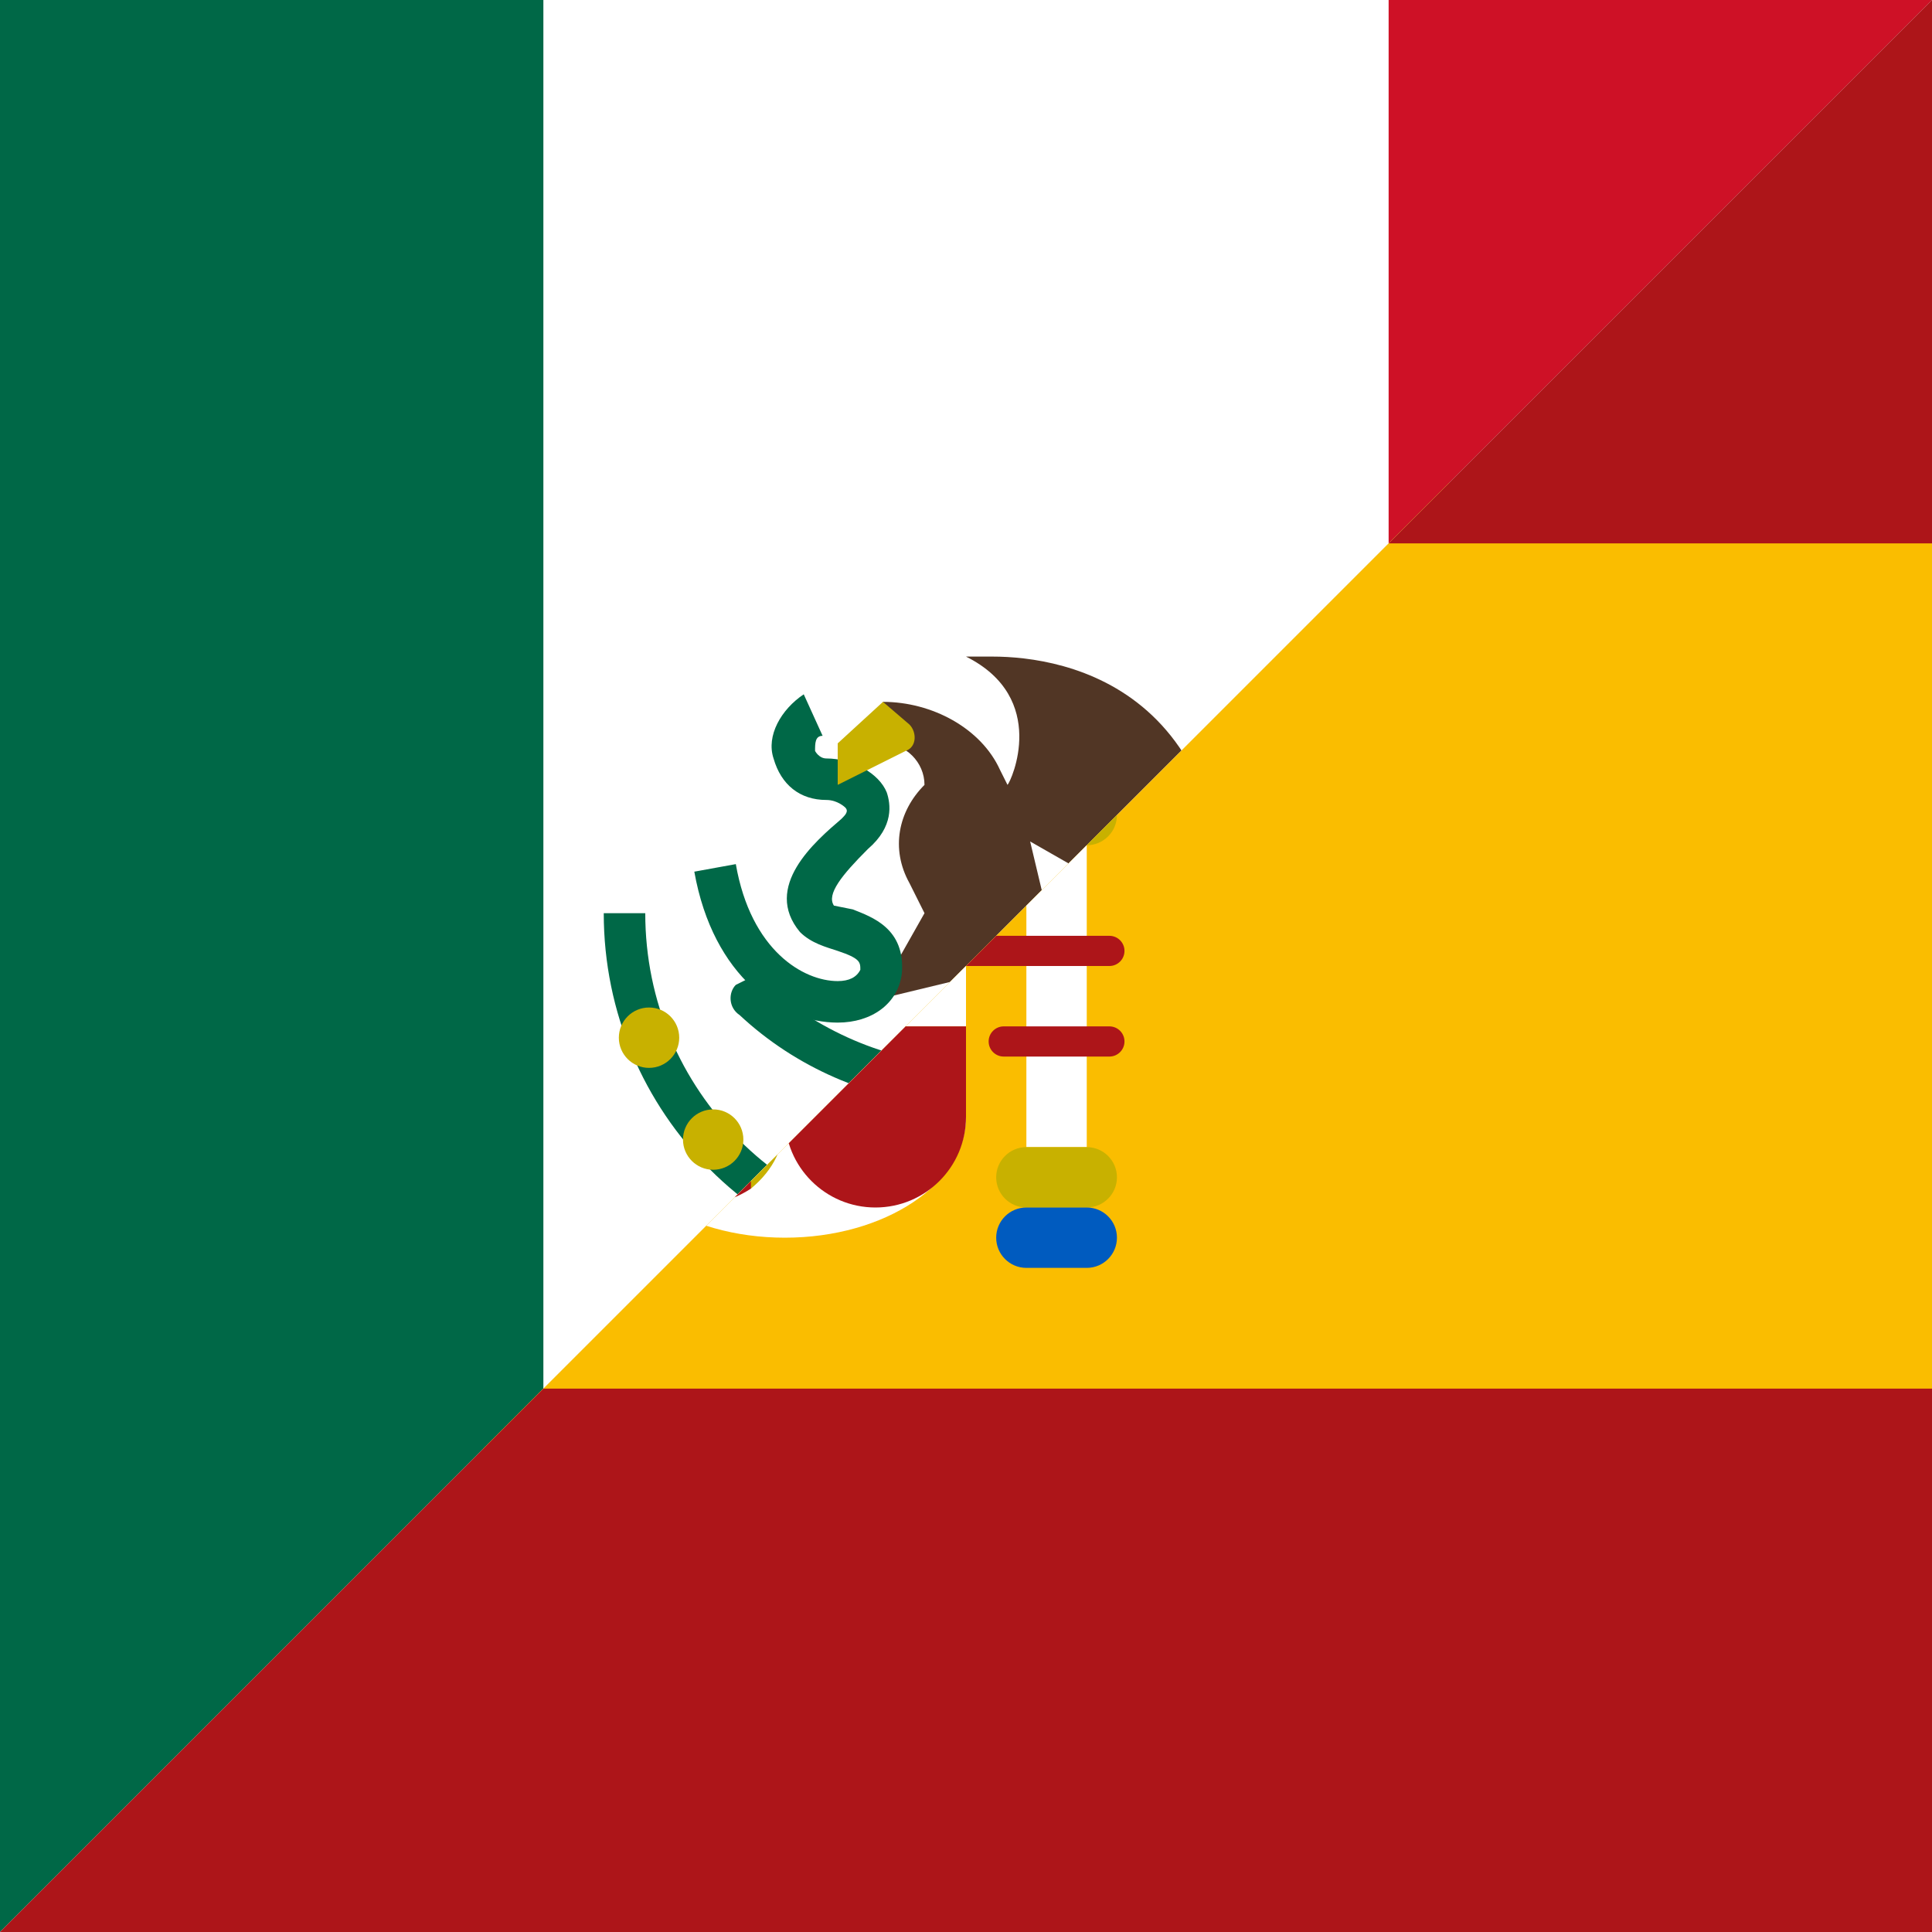
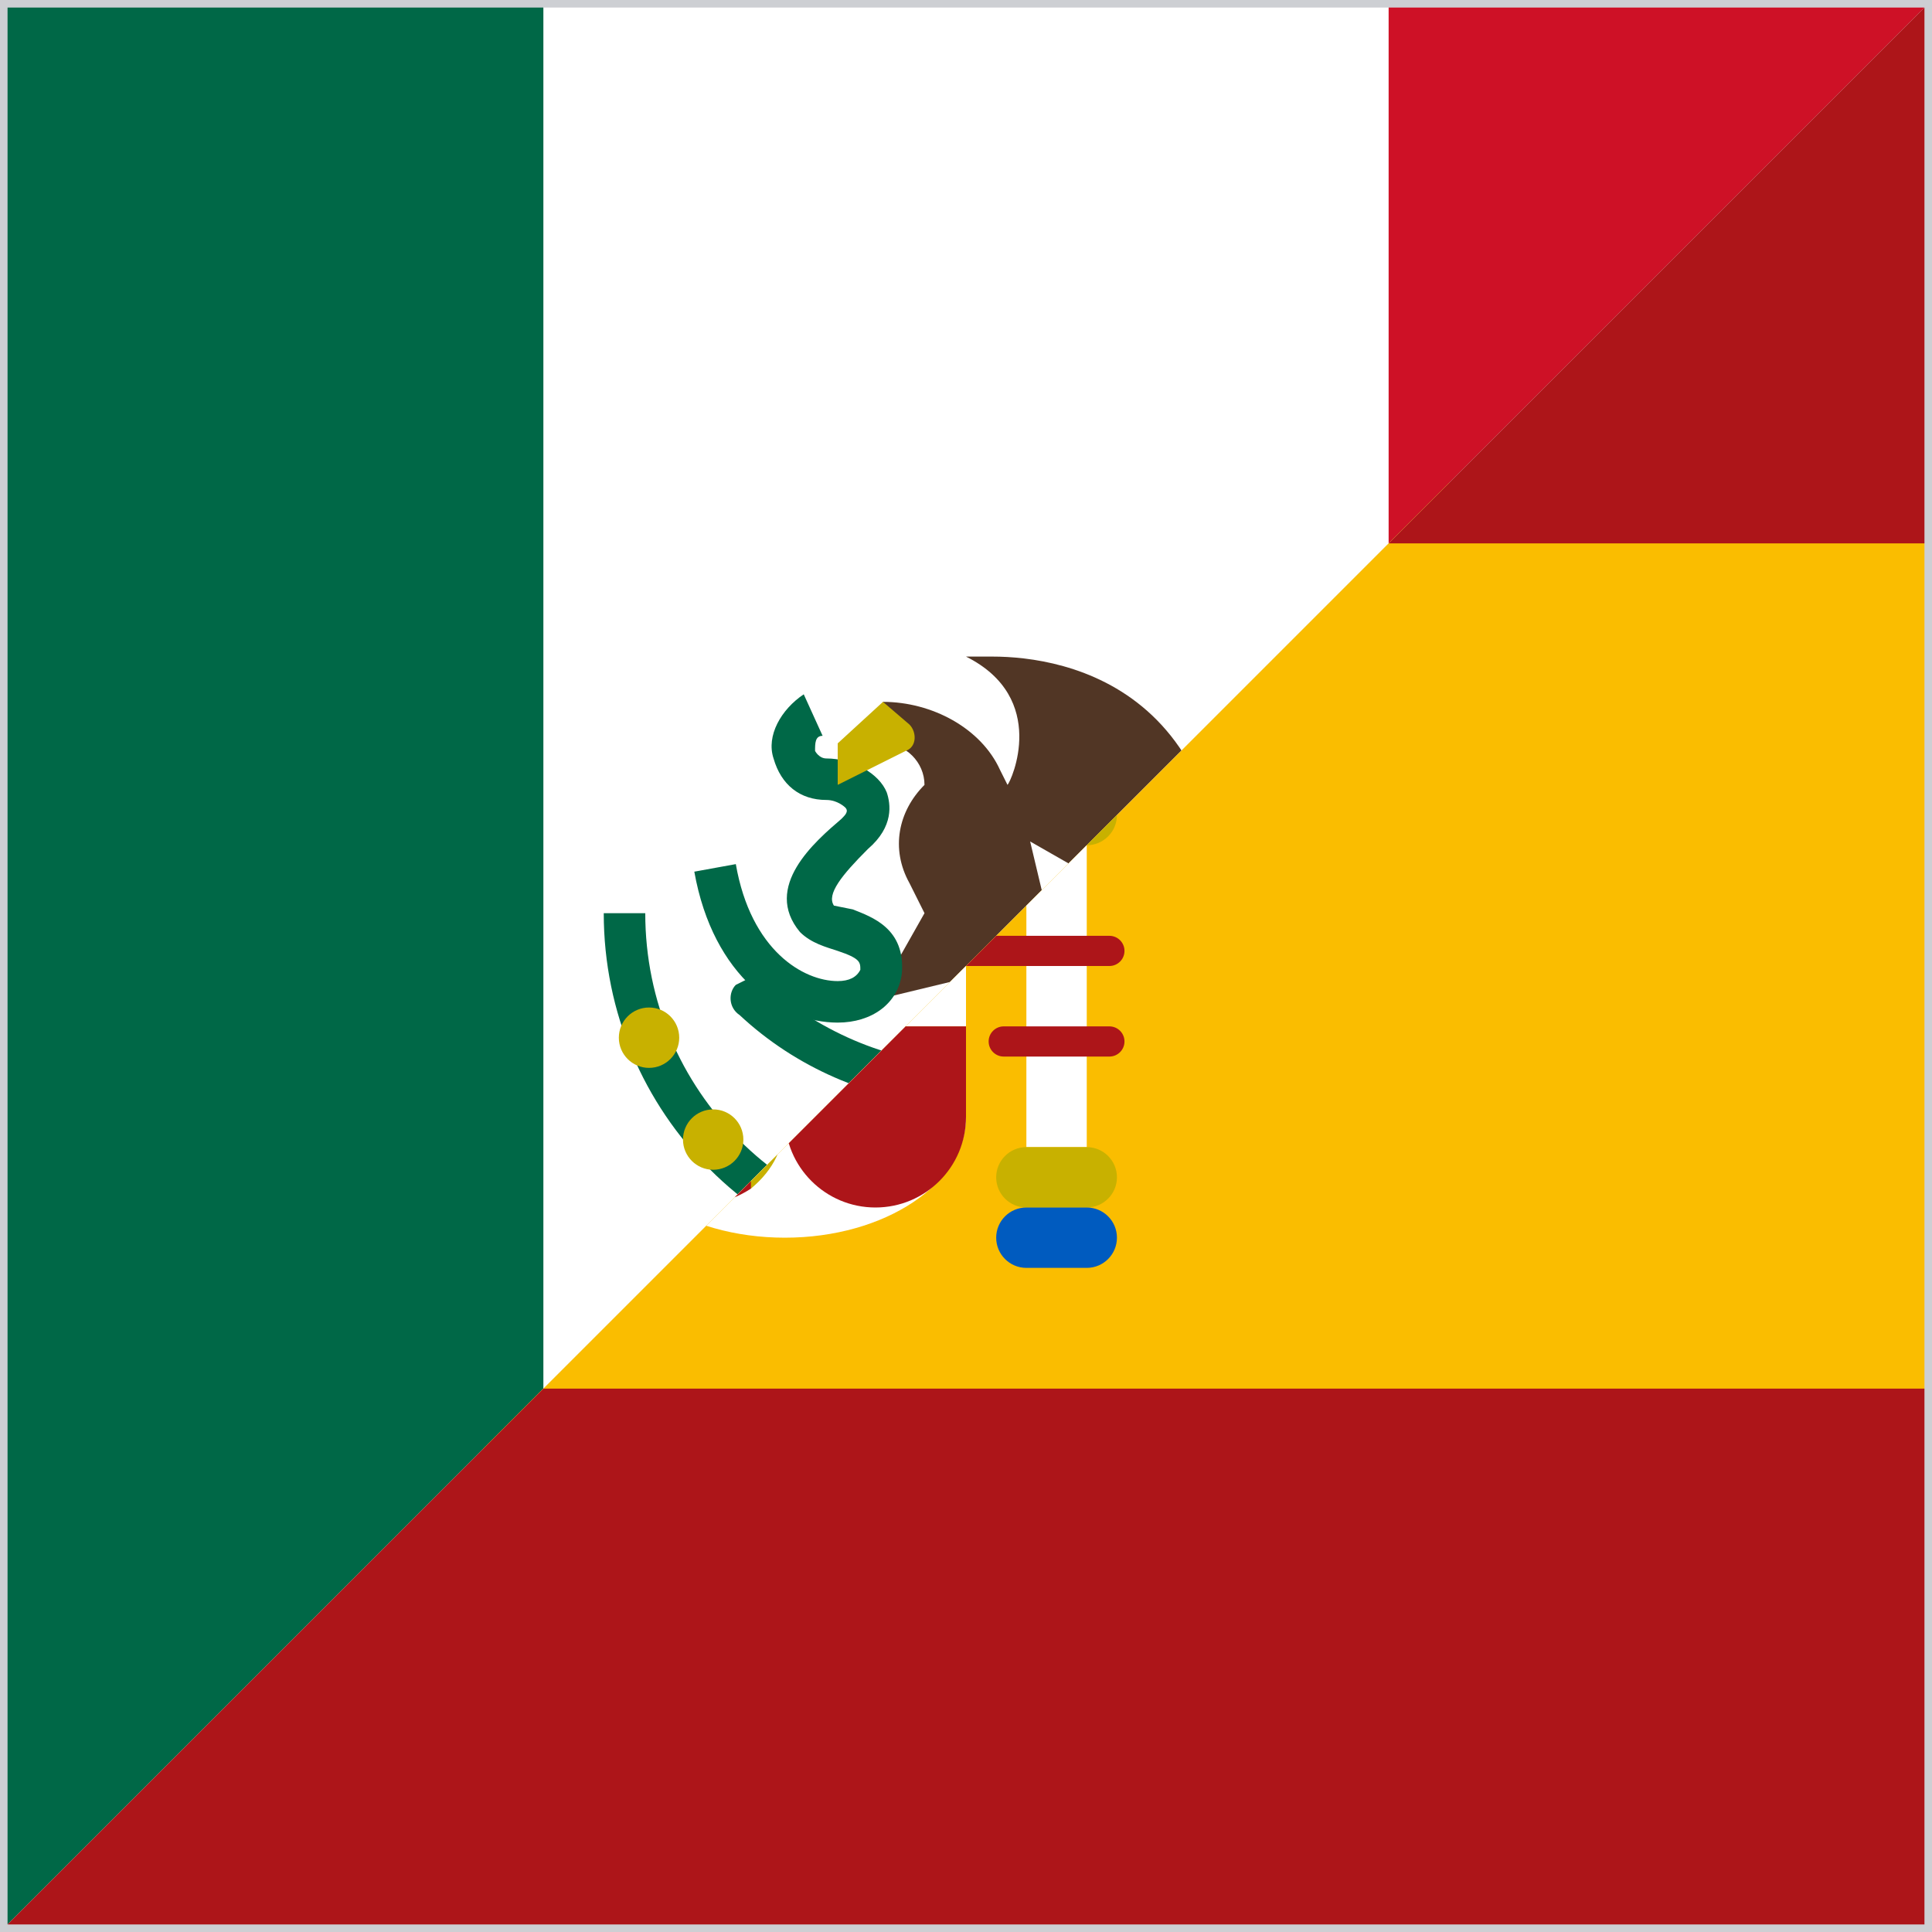
<svg xmlns="http://www.w3.org/2000/svg" width="512" height="512" viewBox="0 0 512 512" fill="none">
  <defs>
    <clipPath id="tl">
      <polygon points="0,0 512,0 0,512" />
    </clipPath>
    <clipPath id="br">
      <polygon points="512,0 512,512 0,512" />
    </clipPath>
  </defs>
  <g clip-path="url(#tl)">
    <path fill="#FFFFFF" d="M128 512V0h256v512z" />
    <path fill="#006847" d="M0 512V0h144v512z" />
    <path fill="#CE1126" d="M368 512V0h144v512z" />
    <path fill="#C8B100" d="M256 277v10h12l10-22z" />
    <path fill="#006847" d="M171 242a85 85 0 1 0 170 0h11a96 96 0 0 1-192 0zm32 19c15 13 34 21 53 21a78 78 0 0 0 53-21c2-2 6-2 8 0s2 6-1 8a92 92 0 0 1-54 24v17h-12v-17c-20-2-39-10-54-24-3-2-3-6-1-8l4-2z" />
    <path fill="#30C2DC" d="M297 303c-12 8-26 13-41 13-14 0-28-5-40-13l6-9c20 13 48 13 68 0z" />
    <path fill="#513625" d="M263 174c19 0 70 8 61 91-11-5-19-15-23-26l-28-16 5 21 35 21-23 11-11-11v11l-18-18-29 7 13-23-4-8c-5-9-3-19 4-26 0-6-5-11-11-11v-11c13 0 26 7 31 18l2 4c1-1 11-23-11-34z" />
    <path fill="#006847" d="M218 195c-2 0-2 2-2 4 0 0 1 2 3 2 7 0 14 4 16 9 1 3 2 9-5 15-7 7-11 12-9 15l5 1c5 2 14 5 13 17-1 8-8 13-17 13-15 0-33-12-38-40l11-2c4 23 18 31 27 31q4.5 0 6-3c0-2 0-3-6-5-3-1-7-2-10-5-10-12 4-24 11-30 1-1 2-2 1-3 0 0-2-2-5-2-7 0-12-4-14-11-2-6 2-13 8-17z" />
    <path fill="#C8B100" d="M216 315a8 8 0 1 1 0 16 8 8 0 0 1 0-16m81 0a8 8 0 1 1 0 16 8 8 0 0 1 0-16m-108-21a8 8 0 1 1 0 16 8 8 0 0 1 0-16m135 0a8 8 0 1 1 0 16 8 8 0 0 1 0-16m-152-27a8 8 0 1 1 0 16 8 8 0 0 1 0-16m169 0a8 8 0 1 1 0 16 8 8 0 0 1 0-16m-100-75c2 2 2 6-1 7l-18 9v-11l12-11z" />
    <path fill="#C8B100" d="M262 299a11 11 0 0 1 0 22h-12a11 11 0 0 1 0-22z" />
  </g>
  <g clip-path="url(#br)">
    <path fill="#FABD00" d="M512 384H0V128h512z" />
    <path fill="#AD1519" d="M512 512H0V368h512zm0-368H0V0h512z" />
    <path fill="#FFFFFF" d="M144 304h-16v-80h16zm128 0h16v-80h-16z" />
    <path fill="#AD1519" d="M122 248a4 4 0 1 0 0 8h172a4 4 0 1 0 0-8zm0 24a4 4 0 1 0 0 8h28a4 4 0 1 0 0-8zm144 0a4 4 0 1 0 0 8h28a4 4 0 1 0 0-8z" />
    <path fill="#FFFFFF" d="M256 272h-16.3c10 5.9 16.3 14.4 16.3 24 0 17.7-21.5 32-48 32s-48-14.3-48-32 21.5-32 48-32v-40h48zm-60-104q7.5 0 12 6a16 16 0 0 1 27 5 16 16 0 1 1-10 20 16 16 0 0 1-17-4 16 16 0 0 1-17 4c-2 7-8 11-15 11-9 0-16-7-16-16s7-16 16-16l5 1c2-6 8-11 15-11m-20 18c-4 0-8 4-8 8 0 5 4 8 8 8s8-3 8-7l-4-8zm60 1-4 8c0 4 4 7 8 7 5 0 8-3 8-8 0-4-3-8-8-8zm-40-11c-4 0-8 4-8 8 0 5 4 8 8 8 5 0 8-3 8-8 0-4-3-8-8-8m24 0c-4 0-8 4-8 8 0 5 4 8 8 8 5 0 8-3 8-8 0-4-3-8-8-8" />
    <path fill="#C8B100" d="M200 160h16v32h-16z" />
    <path fill="#AD1519" d="M256 296a24 24 0 1 1-48 0v-24h48zm-48-24h-48v-48h48zm24-40a10 10 0 0 1 10 10v12a10 10 0 1 1-20 0v-12a10 10 0 0 1 10-10m-96-40a8 8 0 0 1 8 8v8a8 8 0 0 1-16 0v-8a8 8 0 0 1 8-8m72-8c22 0 40 11 40 24l-8 8h-64l-8-8c0-13 18-24 40-24m72 8a8 8 0 0 1 8 8v8a8 8 0 0 1-16 0v-8a8 8 0 0 1 8-8" />
    <path fill="#C8B100" d="M144 304a8 8 0 0 1 0 16h-16a8 8 0 0 1 0-16zm144 0a8 8 0 0 1 0 16h-16a8 8 0 0 1 0-16zm-114-24 5-8h10l5 8 5-8h9v24c0 8-3 14-9 19l-5-6-5 10a21 21 0 0 1-10 0l-5-10-5 6c-5-5-9-11-9-19v-24h9zm26-48v8h-8v16h8v8h-32v-8h8v-16h-8v-8zm-56-24a8 8 0 0 1 0 16h-16a8 8 0 0 1 0-16zm96 16h-64v-8h64zm48-16a8 8 0 0 1 0 16h-16a8 8 0 0 1 0-16z" />
    <path fill="#AD1519" d="M169 272v43q4.6 3 10 4v-47zm20 0v47q5.4-1 10-4v-43z" />
    <path fill="#FABD00" d="M186 196a6 6 0 1 1 0 12 6 6 0 0 1 0-12m22 0a6 6 0 1 1 0 12 6 6 0 0 1 0-12m22 0a6 6 0 1 1 0 12 6 6 0 0 1 0-12" />
    <path fill="#005BBF" d="M144 320a8 8 0 0 1 0 16h-16a8 8 0 0 1 0-16zm144 0a8 8 0 0 1 0 16h-16a8 8 0 0 1 0-16zm-80-64a16 16 0 1 1 0 32 16 16 0 0 1 0-32" />
  </g>
+   <rect width="512" height="512" fill="none" stroke="#cdcfd3" stroke-width="4" />
</svg>
